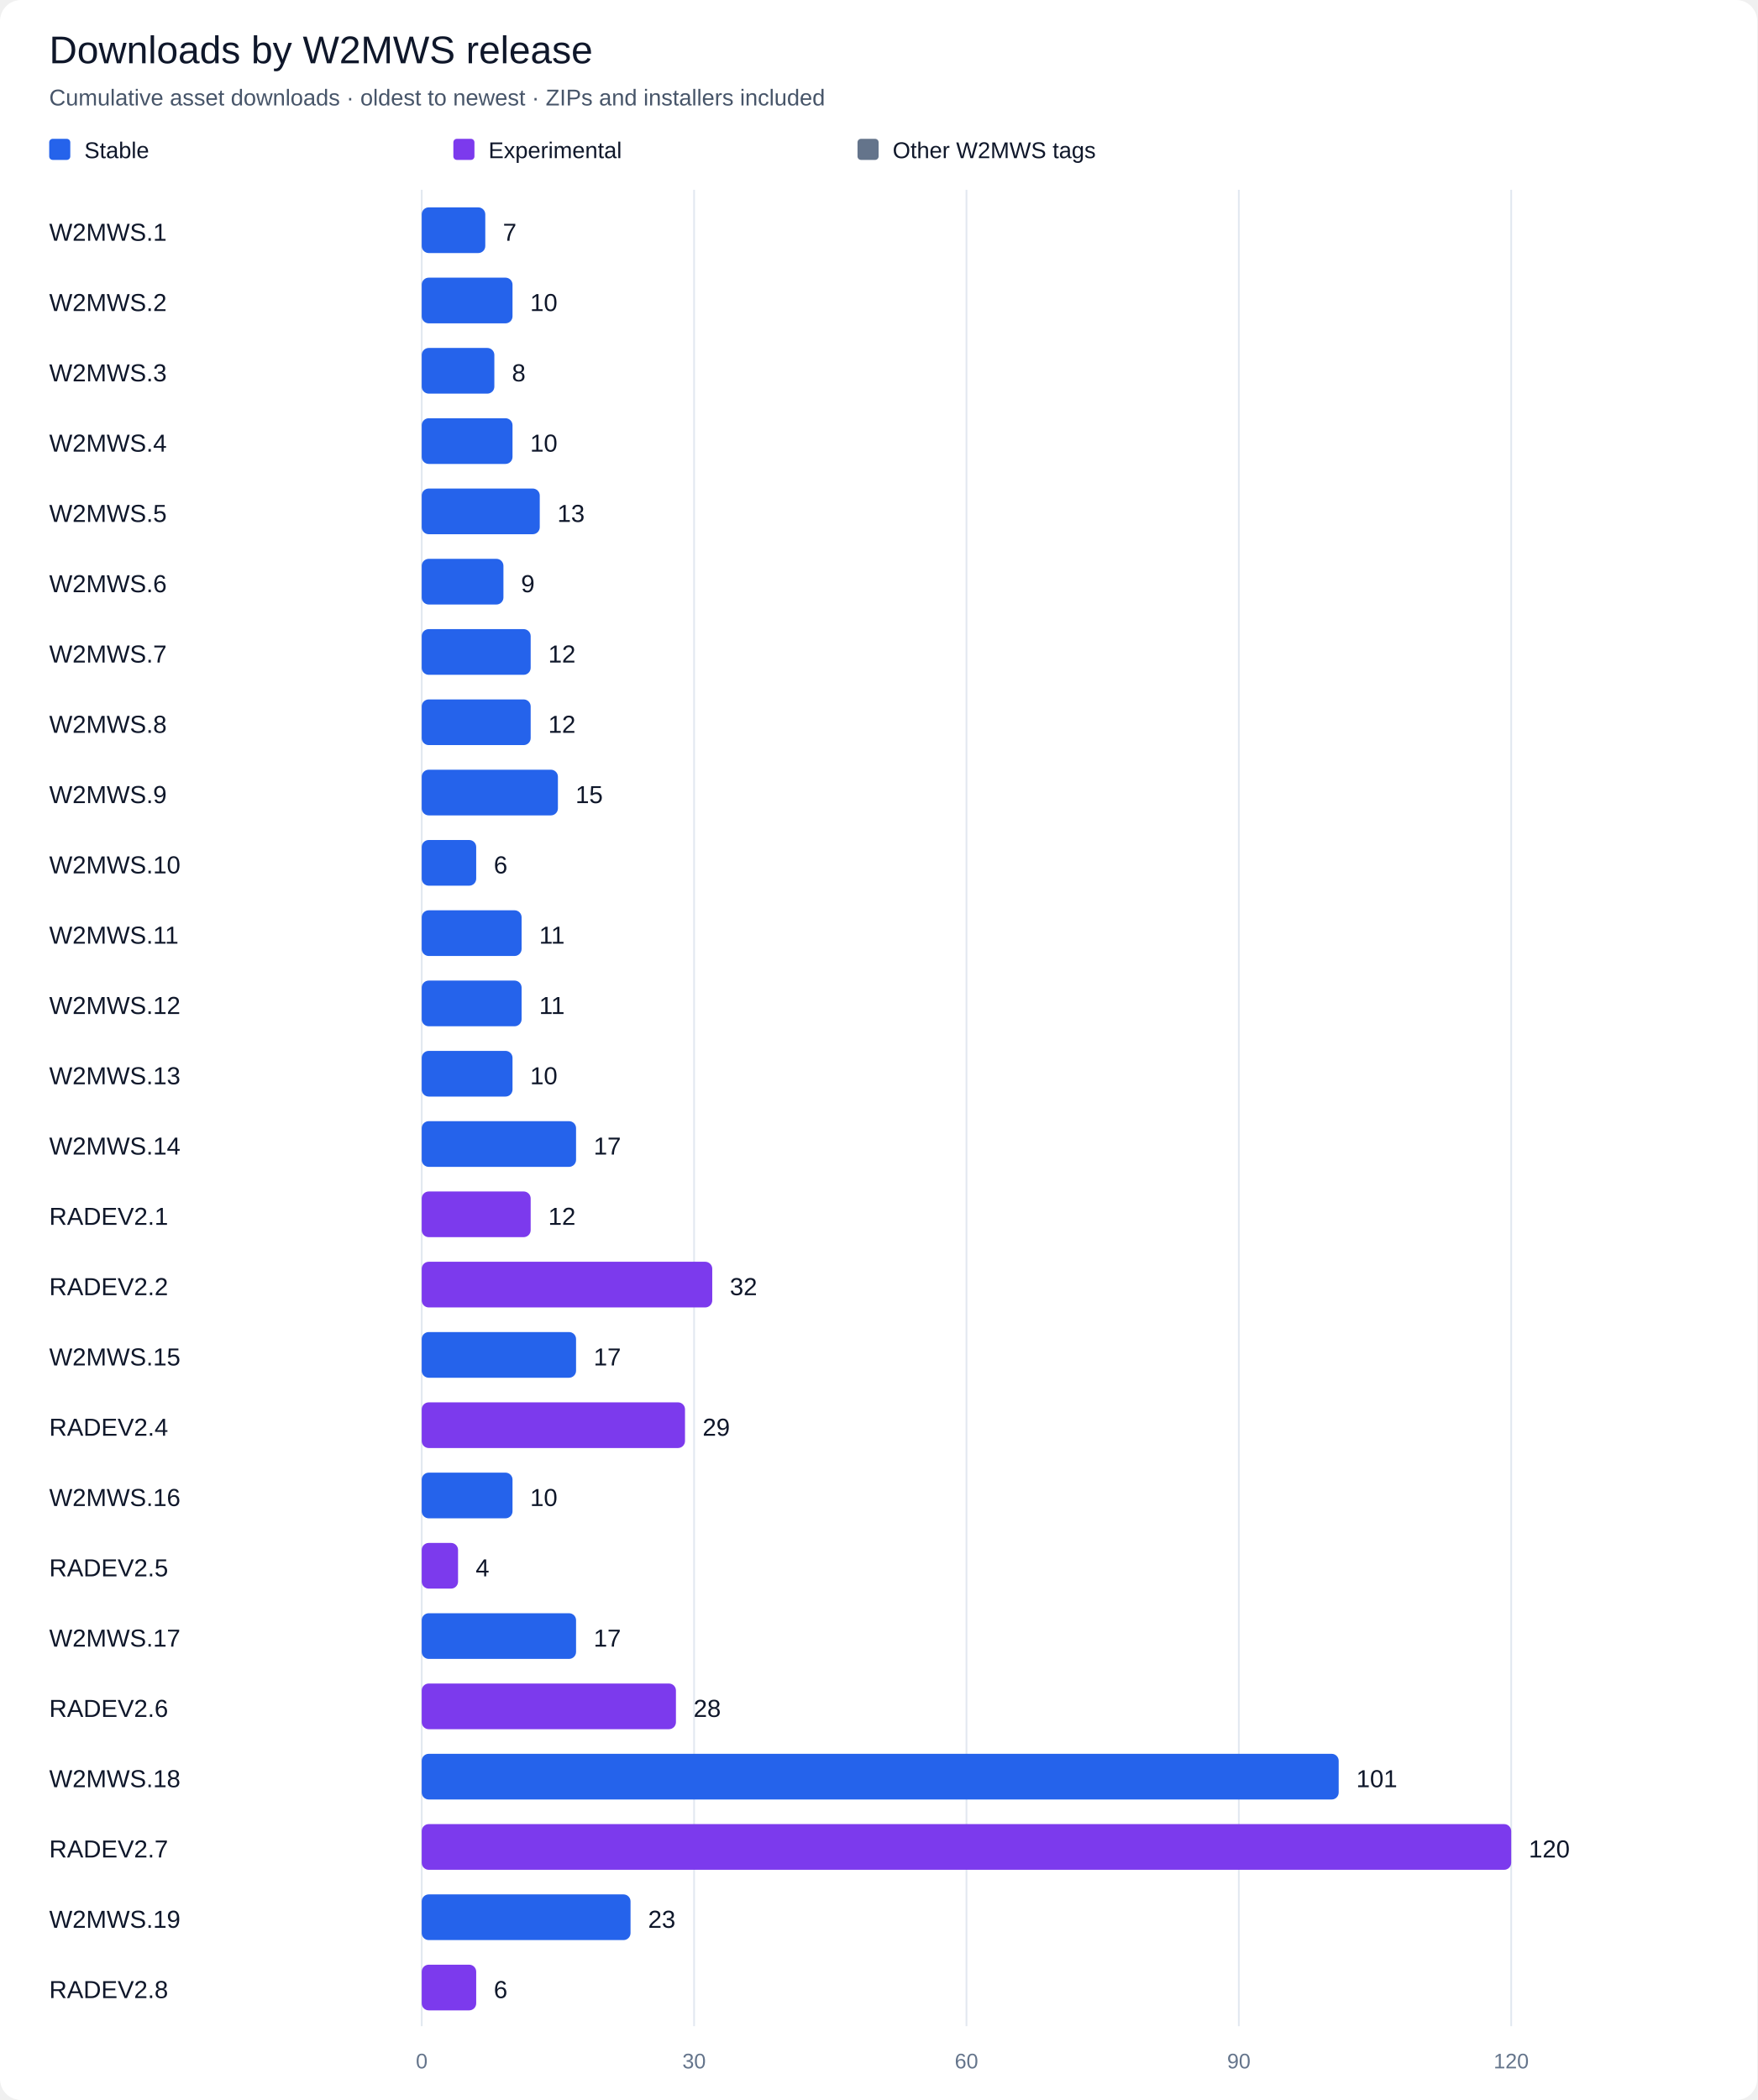
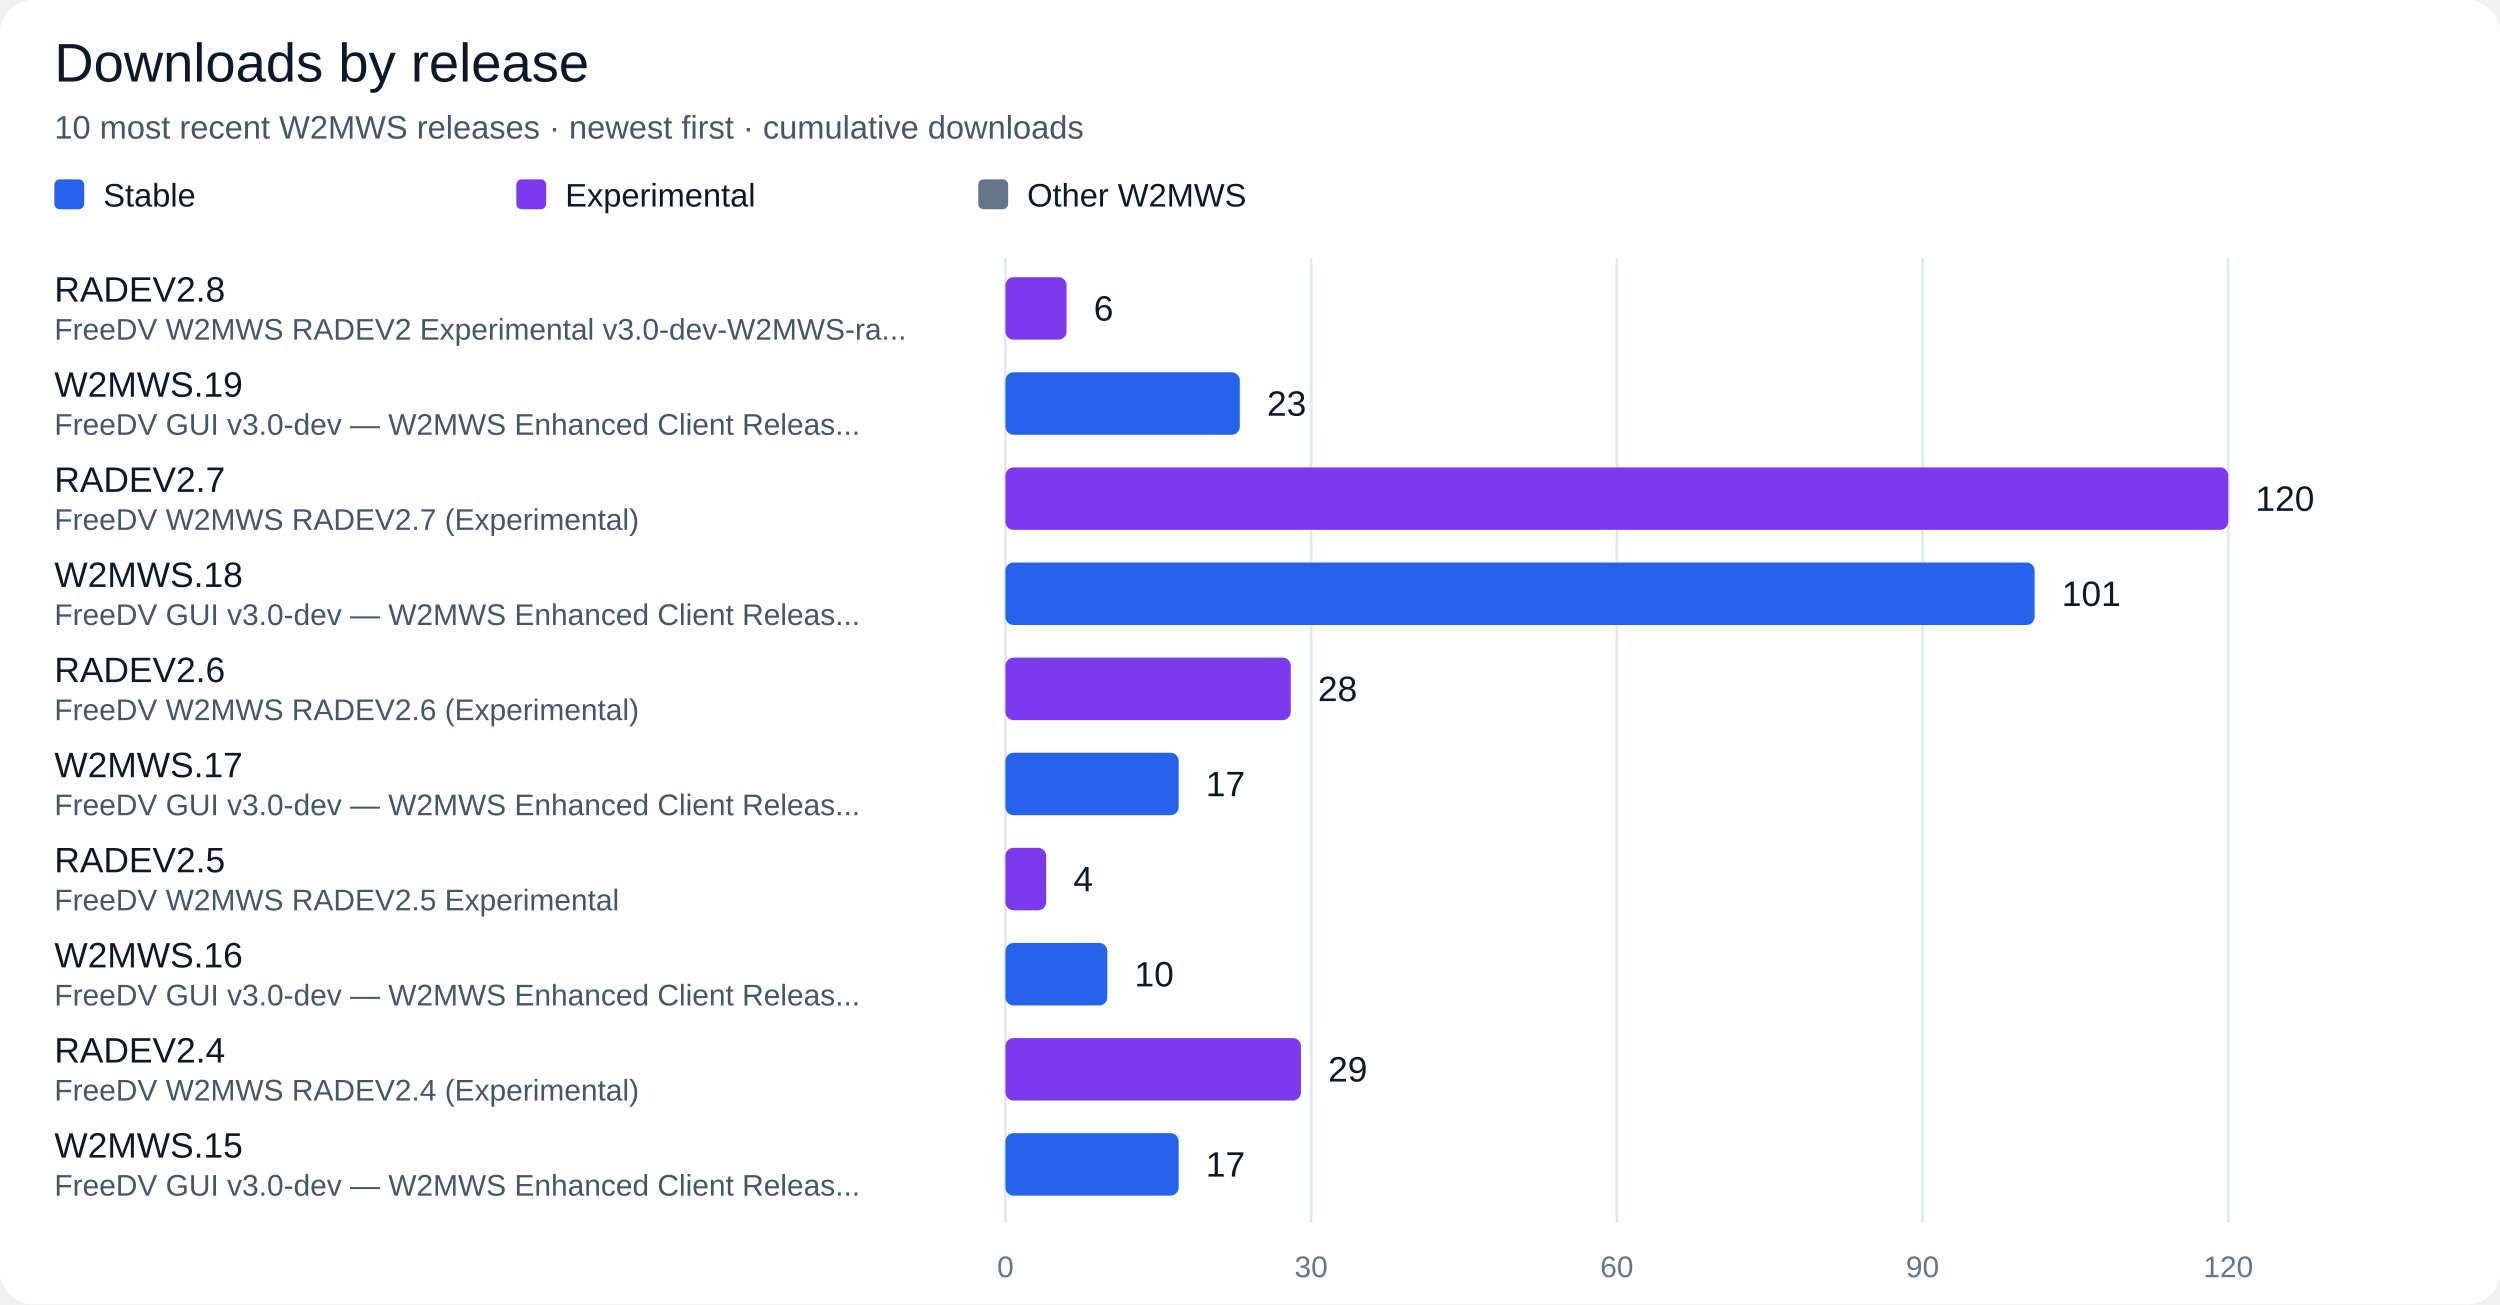
- <svg xmlns="http://www.w3.org/2000/svg" width="1000" height="1195" viewBox="0 0 1000 1195" role="img" aria-labelledby="title desc">
+ <svg xmlns="http://www.w3.org/2000/svg" width="920" height="480" viewBox="0 0 920 480" role="img" aria-labelledby="title desc">
  <rect width="100%" height="100%" rx="12" fill="#ffffff" />
  <g font-family="Segoe UI, Arial, sans-serif" fill="#0f172a">
-     <text x="28" y="36" font-size="22" fill="#0f172a" text-anchor="start">Downloads by W2MWS release</text>
-     <text x="28" y="60" font-size="13" fill="#475569" text-anchor="start">Cumulative asset downloads · oldest to newest · ZIPs and installers included</text>
-     <rect x="28" y="79" width="12" height="12" rx="2" fill="#2563eb" />
-     <text x="48" y="90" font-size="13" fill="#0f172a" text-anchor="start">Stable</text>
-     <rect x="258" y="79" width="12" height="12" rx="2" fill="#7c3aed" />
-     <text x="278" y="90" font-size="13" fill="#0f172a" text-anchor="start">Experimental</text>
-     <rect x="488" y="79" width="12" height="12" rx="2" fill="#64748b" />
-     <text x="508" y="90" font-size="13" fill="#0f172a" text-anchor="start">Other W2MWS tags</text>
-     <path d="M 240.0 108 V 1153" stroke="#e2e8f0" />
-     <text x="240.0" y="1177" font-size="12" fill="#64748b" text-anchor="middle">0</text>
-     <path d="M 395.0 108 V 1153" stroke="#e2e8f0" />
-     <text x="395.0" y="1177" font-size="12" fill="#64748b" text-anchor="middle">30</text>
-     <path d="M 550.0 108 V 1153" stroke="#e2e8f0" />
-     <text x="550.0" y="1177" font-size="12" fill="#64748b" text-anchor="middle">60</text>
-     <path d="M 705.0 108 V 1153" stroke="#e2e8f0" />
-     <text x="705.0" y="1177" font-size="12" fill="#64748b" text-anchor="middle">90</text>
-     <path d="M 860.0 108 V 1153" stroke="#e2e8f0" />
-     <text x="860.0" y="1177" font-size="12" fill="#64748b" text-anchor="middle">120</text>
-     <text x="28" y="137" font-size="14" fill="#0f172a" text-anchor="start">W2MWS.1</text>
-     <rect x="240" y="118" width="36.17" height="26" rx="4" fill="#2563eb" />
-     <text x="286.17" y="137" font-size="14" fill="#0f172a" text-anchor="start">7</text>
-     <text x="28" y="177" font-size="14" fill="#0f172a" text-anchor="start">W2MWS.2</text>
-     <rect x="240" y="158" width="51.67" height="26" rx="4" fill="#2563eb" />
-     <text x="301.67" y="177" font-size="14" fill="#0f172a" text-anchor="start">10</text>
-     <text x="28" y="217" font-size="14" fill="#0f172a" text-anchor="start">W2MWS.3</text>
-     <rect x="240" y="198" width="41.33" height="26" rx="4" fill="#2563eb" />
-     <text x="291.33" y="217" font-size="14" fill="#0f172a" text-anchor="start">8</text>
-     <text x="28" y="257" font-size="14" fill="#0f172a" text-anchor="start">W2MWS.4</text>
-     <rect x="240" y="238" width="51.67" height="26" rx="4" fill="#2563eb" />
-     <text x="301.67" y="257" font-size="14" fill="#0f172a" text-anchor="start">10</text>
-     <text x="28" y="297" font-size="14" fill="#0f172a" text-anchor="start">W2MWS.5</text>
-     <rect x="240" y="278" width="67.17" height="26" rx="4" fill="#2563eb" />
-     <text x="317.17" y="297" font-size="14" fill="#0f172a" text-anchor="start">13</text>
-     <text x="28" y="337" font-size="14" fill="#0f172a" text-anchor="start">W2MWS.6</text>
-     <rect x="240" y="318" width="46.50" height="26" rx="4" fill="#2563eb" />
-     <text x="296.5" y="337" font-size="14" fill="#0f172a" text-anchor="start">9</text>
-     <text x="28" y="377" font-size="14" fill="#0f172a" text-anchor="start">W2MWS.7</text>
-     <rect x="240" y="358" width="62.00" height="26" rx="4" fill="#2563eb" />
-     <text x="312.0" y="377" font-size="14" fill="#0f172a" text-anchor="start">12</text>
-     <text x="28" y="417" font-size="14" fill="#0f172a" text-anchor="start">W2MWS.8</text>
-     <rect x="240" y="398" width="62.00" height="26" rx="4" fill="#2563eb" />
-     <text x="312.0" y="417" font-size="14" fill="#0f172a" text-anchor="start">12</text>
-     <text x="28" y="457" font-size="14" fill="#0f172a" text-anchor="start">W2MWS.9</text>
-     <rect x="240" y="438" width="77.50" height="26" rx="4" fill="#2563eb" />
-     <text x="327.5" y="457" font-size="14" fill="#0f172a" text-anchor="start">15</text>
-     <text x="28" y="497" font-size="14" fill="#0f172a" text-anchor="start">W2MWS.10</text>
-     <rect x="240" y="478" width="31.00" height="26" rx="4" fill="#2563eb" />
-     <text x="281.0" y="497" font-size="14" fill="#0f172a" text-anchor="start">6</text>
-     <text x="28" y="537" font-size="14" fill="#0f172a" text-anchor="start">W2MWS.11</text>
-     <rect x="240" y="518" width="56.83" height="26" rx="4" fill="#2563eb" />
-     <text x="306.83" y="537" font-size="14" fill="#0f172a" text-anchor="start">11</text>
-     <text x="28" y="577" font-size="14" fill="#0f172a" text-anchor="start">W2MWS.12</text>
-     <rect x="240" y="558" width="56.83" height="26" rx="4" fill="#2563eb" />
-     <text x="306.83" y="577" font-size="14" fill="#0f172a" text-anchor="start">11</text>
-     <text x="28" y="617" font-size="14" fill="#0f172a" text-anchor="start">W2MWS.13</text>
-     <rect x="240" y="598" width="51.67" height="26" rx="4" fill="#2563eb" />
-     <text x="301.67" y="617" font-size="14" fill="#0f172a" text-anchor="start">10</text>
-     <text x="28" y="657" font-size="14" fill="#0f172a" text-anchor="start">W2MWS.14</text>
-     <rect x="240" y="638" width="87.83" height="26" rx="4" fill="#2563eb" />
-     <text x="337.83" y="657" font-size="14" fill="#0f172a" text-anchor="start">17</text>
-     <text x="28" y="697" font-size="14" fill="#0f172a" text-anchor="start">RADEV2.1</text>
-     <rect x="240" y="678" width="62.00" height="26" rx="4" fill="#7c3aed" />
-     <text x="312.0" y="697" font-size="14" fill="#0f172a" text-anchor="start">12</text>
-     <text x="28" y="737" font-size="14" fill="#0f172a" text-anchor="start">RADEV2.2</text>
-     <rect x="240" y="718" width="165.33" height="26" rx="4" fill="#7c3aed" />
-     <text x="415.33" y="737" font-size="14" fill="#0f172a" text-anchor="start">32</text>
-     <text x="28" y="777" font-size="14" fill="#0f172a" text-anchor="start">W2MWS.15</text>
-     <rect x="240" y="758" width="87.83" height="26" rx="4" fill="#2563eb" />
-     <text x="337.83" y="777" font-size="14" fill="#0f172a" text-anchor="start">17</text>
-     <text x="28" y="817" font-size="14" fill="#0f172a" text-anchor="start">RADEV2.4</text>
-     <rect x="240" y="798" width="149.83" height="26" rx="4" fill="#7c3aed" />
-     <text x="399.83" y="817" font-size="14" fill="#0f172a" text-anchor="start">29</text>
-     <text x="28" y="857" font-size="14" fill="#0f172a" text-anchor="start">W2MWS.16</text>
-     <rect x="240" y="838" width="51.67" height="26" rx="4" fill="#2563eb" />
-     <text x="301.67" y="857" font-size="14" fill="#0f172a" text-anchor="start">10</text>
-     <text x="28" y="897" font-size="14" fill="#0f172a" text-anchor="start">RADEV2.5</text>
-     <rect x="240" y="878" width="20.67" height="26" rx="4" fill="#7c3aed" />
-     <text x="270.67" y="897" font-size="14" fill="#0f172a" text-anchor="start">4</text>
-     <text x="28" y="937" font-size="14" fill="#0f172a" text-anchor="start">W2MWS.17</text>
-     <rect x="240" y="918" width="87.83" height="26" rx="4" fill="#2563eb" />
-     <text x="337.83" y="937" font-size="14" fill="#0f172a" text-anchor="start">17</text>
-     <text x="28" y="977" font-size="14" fill="#0f172a" text-anchor="start">RADEV2.6</text>
-     <rect x="240" y="958" width="144.67" height="26" rx="4" fill="#7c3aed" />
-     <text x="394.67" y="977" font-size="14" fill="#0f172a" text-anchor="start">28</text>
-     <text x="28" y="1017" font-size="14" fill="#0f172a" text-anchor="start">W2MWS.18</text>
-     <rect x="240" y="998" width="521.83" height="26" rx="4" fill="#2563eb" />
-     <text x="771.83" y="1017" font-size="14" fill="#0f172a" text-anchor="start">101</text>
-     <text x="28" y="1057" font-size="14" fill="#0f172a" text-anchor="start">RADEV2.7</text>
-     <rect x="240" y="1038" width="620.00" height="26" rx="4" fill="#7c3aed" />
-     <text x="870.0" y="1057" font-size="14" fill="#0f172a" text-anchor="start">120</text>
-     <text x="28" y="1097" font-size="14" fill="#0f172a" text-anchor="start">W2MWS.19</text>
-     <rect x="240" y="1078" width="118.83" height="26" rx="4" fill="#2563eb" />
-     <text x="368.83" y="1097" font-size="14" fill="#0f172a" text-anchor="start">23</text>
-     <text x="28" y="1137" font-size="14" fill="#0f172a" text-anchor="start">RADEV2.8</text>
-     <rect x="240" y="1118" width="31.00" height="26" rx="4" fill="#7c3aed" />
-     <text x="281.0" y="1137" font-size="14" fill="#0f172a" text-anchor="start">6</text>
+     <text x="20" y="30" font-size="20" fill="#0f172a" text-anchor="start">Downloads by release</text>
+     <text x="20" y="51" font-size="12" fill="#475569" text-anchor="start">10 most recent W2MWS releases · newest first · cumulative downloads</text>
+     <rect x="20" y="66" width="11" height="11" rx="2" fill="#2563eb" />
+     <text x="38" y="76" font-size="12" fill="#0f172a" text-anchor="start">Stable</text>
+     <rect x="190" y="66" width="11" height="11" rx="2" fill="#7c3aed" />
+     <text x="208" y="76" font-size="12" fill="#0f172a" text-anchor="start">Experimental</text>
+     <rect x="360" y="66" width="11" height="11" rx="2" fill="#64748b" />
+     <text x="378" y="76" font-size="12" fill="#0f172a" text-anchor="start">Other W2MWS</text>
+     <path d="M 370.0 95 V 450" stroke="#e2e8f0" />
+     <text x="370.0" y="470" font-size="11" fill="#64748b" text-anchor="middle">0</text>
+     <path d="M 482.5 95 V 450" stroke="#e2e8f0" />
+     <text x="482.5" y="470" font-size="11" fill="#64748b" text-anchor="middle">30</text>
+     <path d="M 595.0 95 V 450" stroke="#e2e8f0" />
+     <text x="595.0" y="470" font-size="11" fill="#64748b" text-anchor="middle">60</text>
+     <path d="M 707.5 95 V 450" stroke="#e2e8f0" />
+     <text x="707.5" y="470" font-size="11" fill="#64748b" text-anchor="middle">90</text>
+     <path d="M 820.0 95 V 450" stroke="#e2e8f0" />
+     <text x="820.0" y="470" font-size="11" fill="#64748b" text-anchor="middle">120</text>
+     <text x="20" y="111" font-size="13" fill="#0f172a" text-anchor="start">RADEV2.8</text>
+     <text x="20" y="125" font-size="11" fill="#475569" text-anchor="start">FreeDV W2MWS RADEV2 Experimental v3.0-dev-W2MWS-ra...</text>
+     <rect x="370" y="102" width="22.50" height="23" rx="3" fill="#7c3aed" />
+     <text x="402.5" y="118" font-size="13" fill="#0f172a" text-anchor="start">6</text>
+     <text x="20" y="146" font-size="13" fill="#0f172a" text-anchor="start">W2MWS.19</text>
+     <text x="20" y="160" font-size="11" fill="#475569" text-anchor="start">FreeDV GUI v3.0-dev — W2MWS Enhanced Client Releas...</text>
+     <rect x="370" y="137" width="86.25" height="23" rx="3" fill="#2563eb" />
+     <text x="466.25" y="153" font-size="13" fill="#0f172a" text-anchor="start">23</text>
+     <text x="20" y="181" font-size="13" fill="#0f172a" text-anchor="start">RADEV2.7</text>
+     <text x="20" y="195" font-size="11" fill="#475569" text-anchor="start">FreeDV W2MWS RADEV2.7 (Experimental)</text>
+     <rect x="370" y="172" width="450.00" height="23" rx="3" fill="#7c3aed" />
+     <text x="830" y="188" font-size="13" fill="#0f172a" text-anchor="start">120</text>
+     <text x="20" y="216" font-size="13" fill="#0f172a" text-anchor="start">W2MWS.18</text>
+     <text x="20" y="230" font-size="11" fill="#475569" text-anchor="start">FreeDV GUI v3.0-dev — W2MWS Enhanced Client Releas...</text>
+     <rect x="370" y="207" width="378.75" height="23" rx="3" fill="#2563eb" />
+     <text x="758.75" y="223" font-size="13" fill="#0f172a" text-anchor="start">101</text>
+     <text x="20" y="251" font-size="13" fill="#0f172a" text-anchor="start">RADEV2.6</text>
+     <text x="20" y="265" font-size="11" fill="#475569" text-anchor="start">FreeDV W2MWS RADEV2.6 (Experimental)</text>
+     <rect x="370" y="242" width="105.00" height="23" rx="3" fill="#7c3aed" />
+     <text x="485.0" y="258" font-size="13" fill="#0f172a" text-anchor="start">28</text>
+     <text x="20" y="286" font-size="13" fill="#0f172a" text-anchor="start">W2MWS.17</text>
+     <text x="20" y="300" font-size="11" fill="#475569" text-anchor="start">FreeDV GUI v3.0-dev — W2MWS Enhanced Client Releas...</text>
+     <rect x="370" y="277" width="63.75" height="23" rx="3" fill="#2563eb" />
+     <text x="443.75" y="293" font-size="13" fill="#0f172a" text-anchor="start">17</text>
+     <text x="20" y="321" font-size="13" fill="#0f172a" text-anchor="start">RADEV2.5</text>
+     <text x="20" y="335" font-size="11" fill="#475569" text-anchor="start">FreeDV W2MWS RADEV2.5 Experimental</text>
+     <rect x="370" y="312" width="15.00" height="23" rx="3" fill="#7c3aed" />
+     <text x="395.0" y="328" font-size="13" fill="#0f172a" text-anchor="start">4</text>
+     <text x="20" y="356" font-size="13" fill="#0f172a" text-anchor="start">W2MWS.16</text>
+     <text x="20" y="370" font-size="11" fill="#475569" text-anchor="start">FreeDV GUI v3.0-dev — W2MWS Enhanced Client Releas...</text>
+     <rect x="370" y="347" width="37.50" height="23" rx="3" fill="#2563eb" />
+     <text x="417.5" y="363" font-size="13" fill="#0f172a" text-anchor="start">10</text>
+     <text x="20" y="391" font-size="13" fill="#0f172a" text-anchor="start">RADEV2.4</text>
+     <text x="20" y="405" font-size="11" fill="#475569" text-anchor="start">FreeDV W2MWS RADEV2.4 (Experimental)</text>
+     <rect x="370" y="382" width="108.75" height="23" rx="3" fill="#7c3aed" />
+     <text x="488.75" y="398" font-size="13" fill="#0f172a" text-anchor="start">29</text>
+     <text x="20" y="426" font-size="13" fill="#0f172a" text-anchor="start">W2MWS.15</text>
+     <text x="20" y="440" font-size="11" fill="#475569" text-anchor="start">FreeDV GUI v3.0-dev — W2MWS Enhanced Client Releas...</text>
+     <rect x="370" y="417" width="63.75" height="23" rx="3" fill="#2563eb" />
+     <text x="443.75" y="433" font-size="13" fill="#0f172a" text-anchor="start">17</text>
  </g>
</svg>
